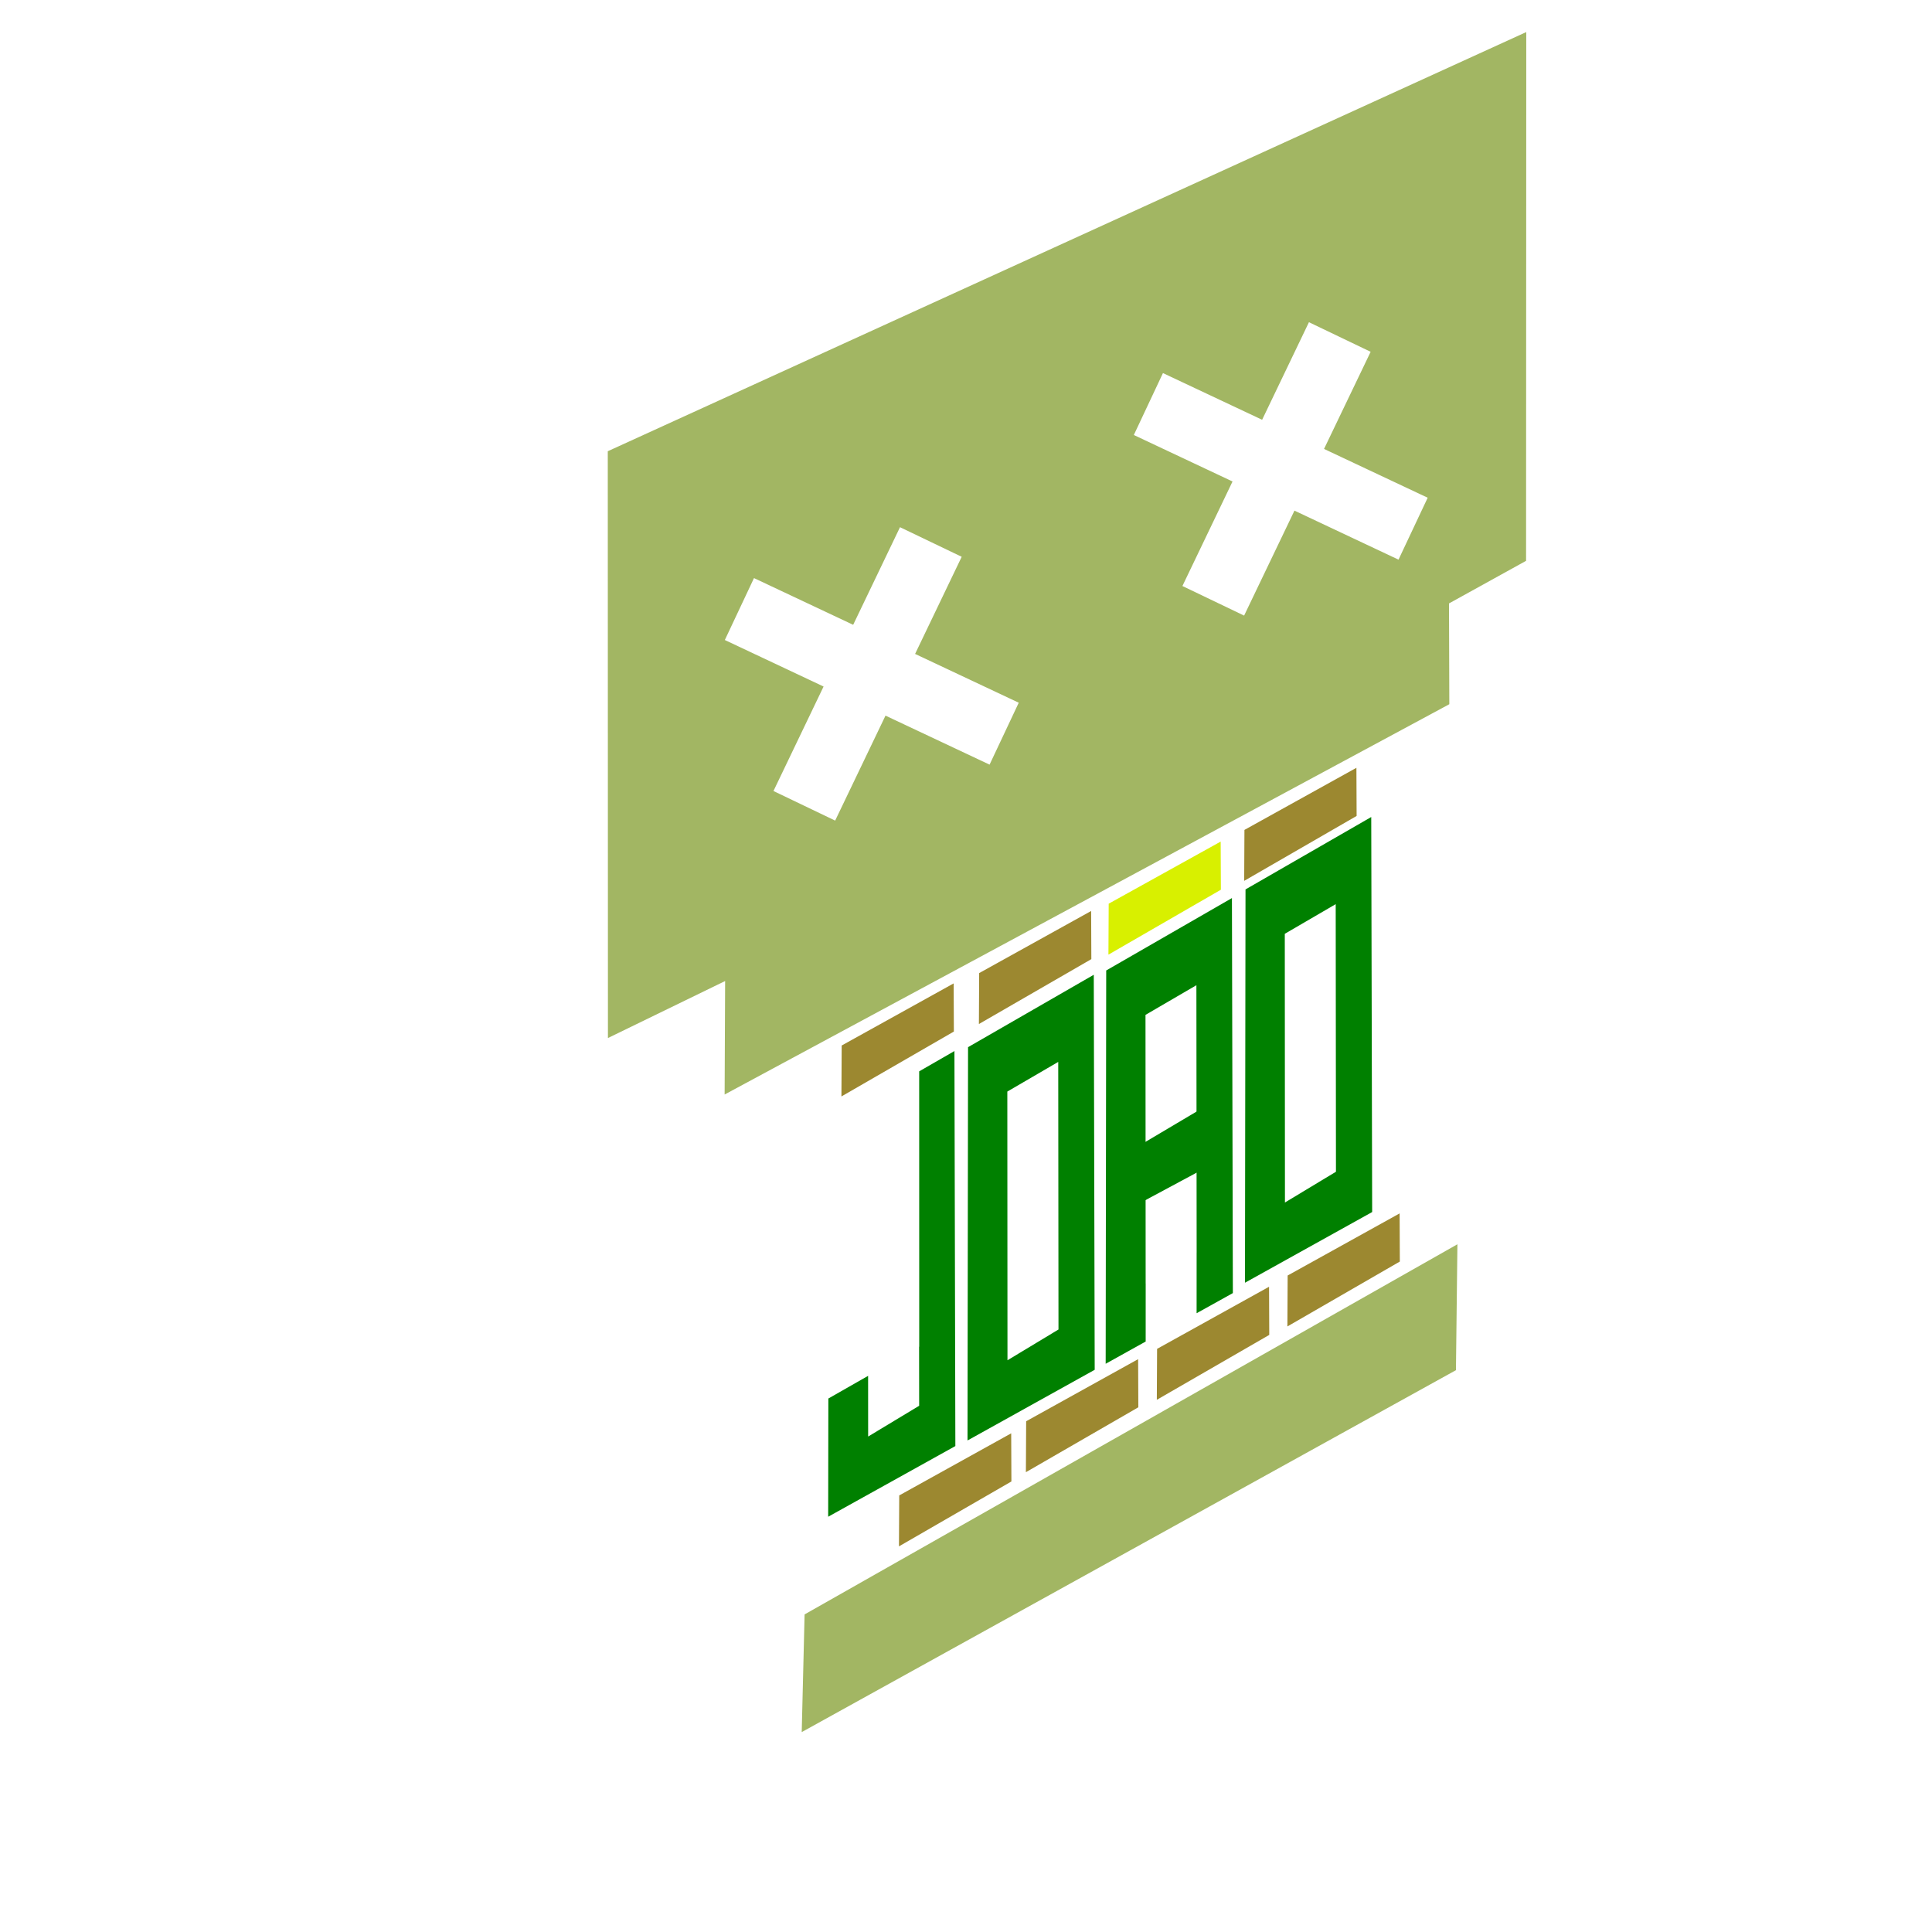
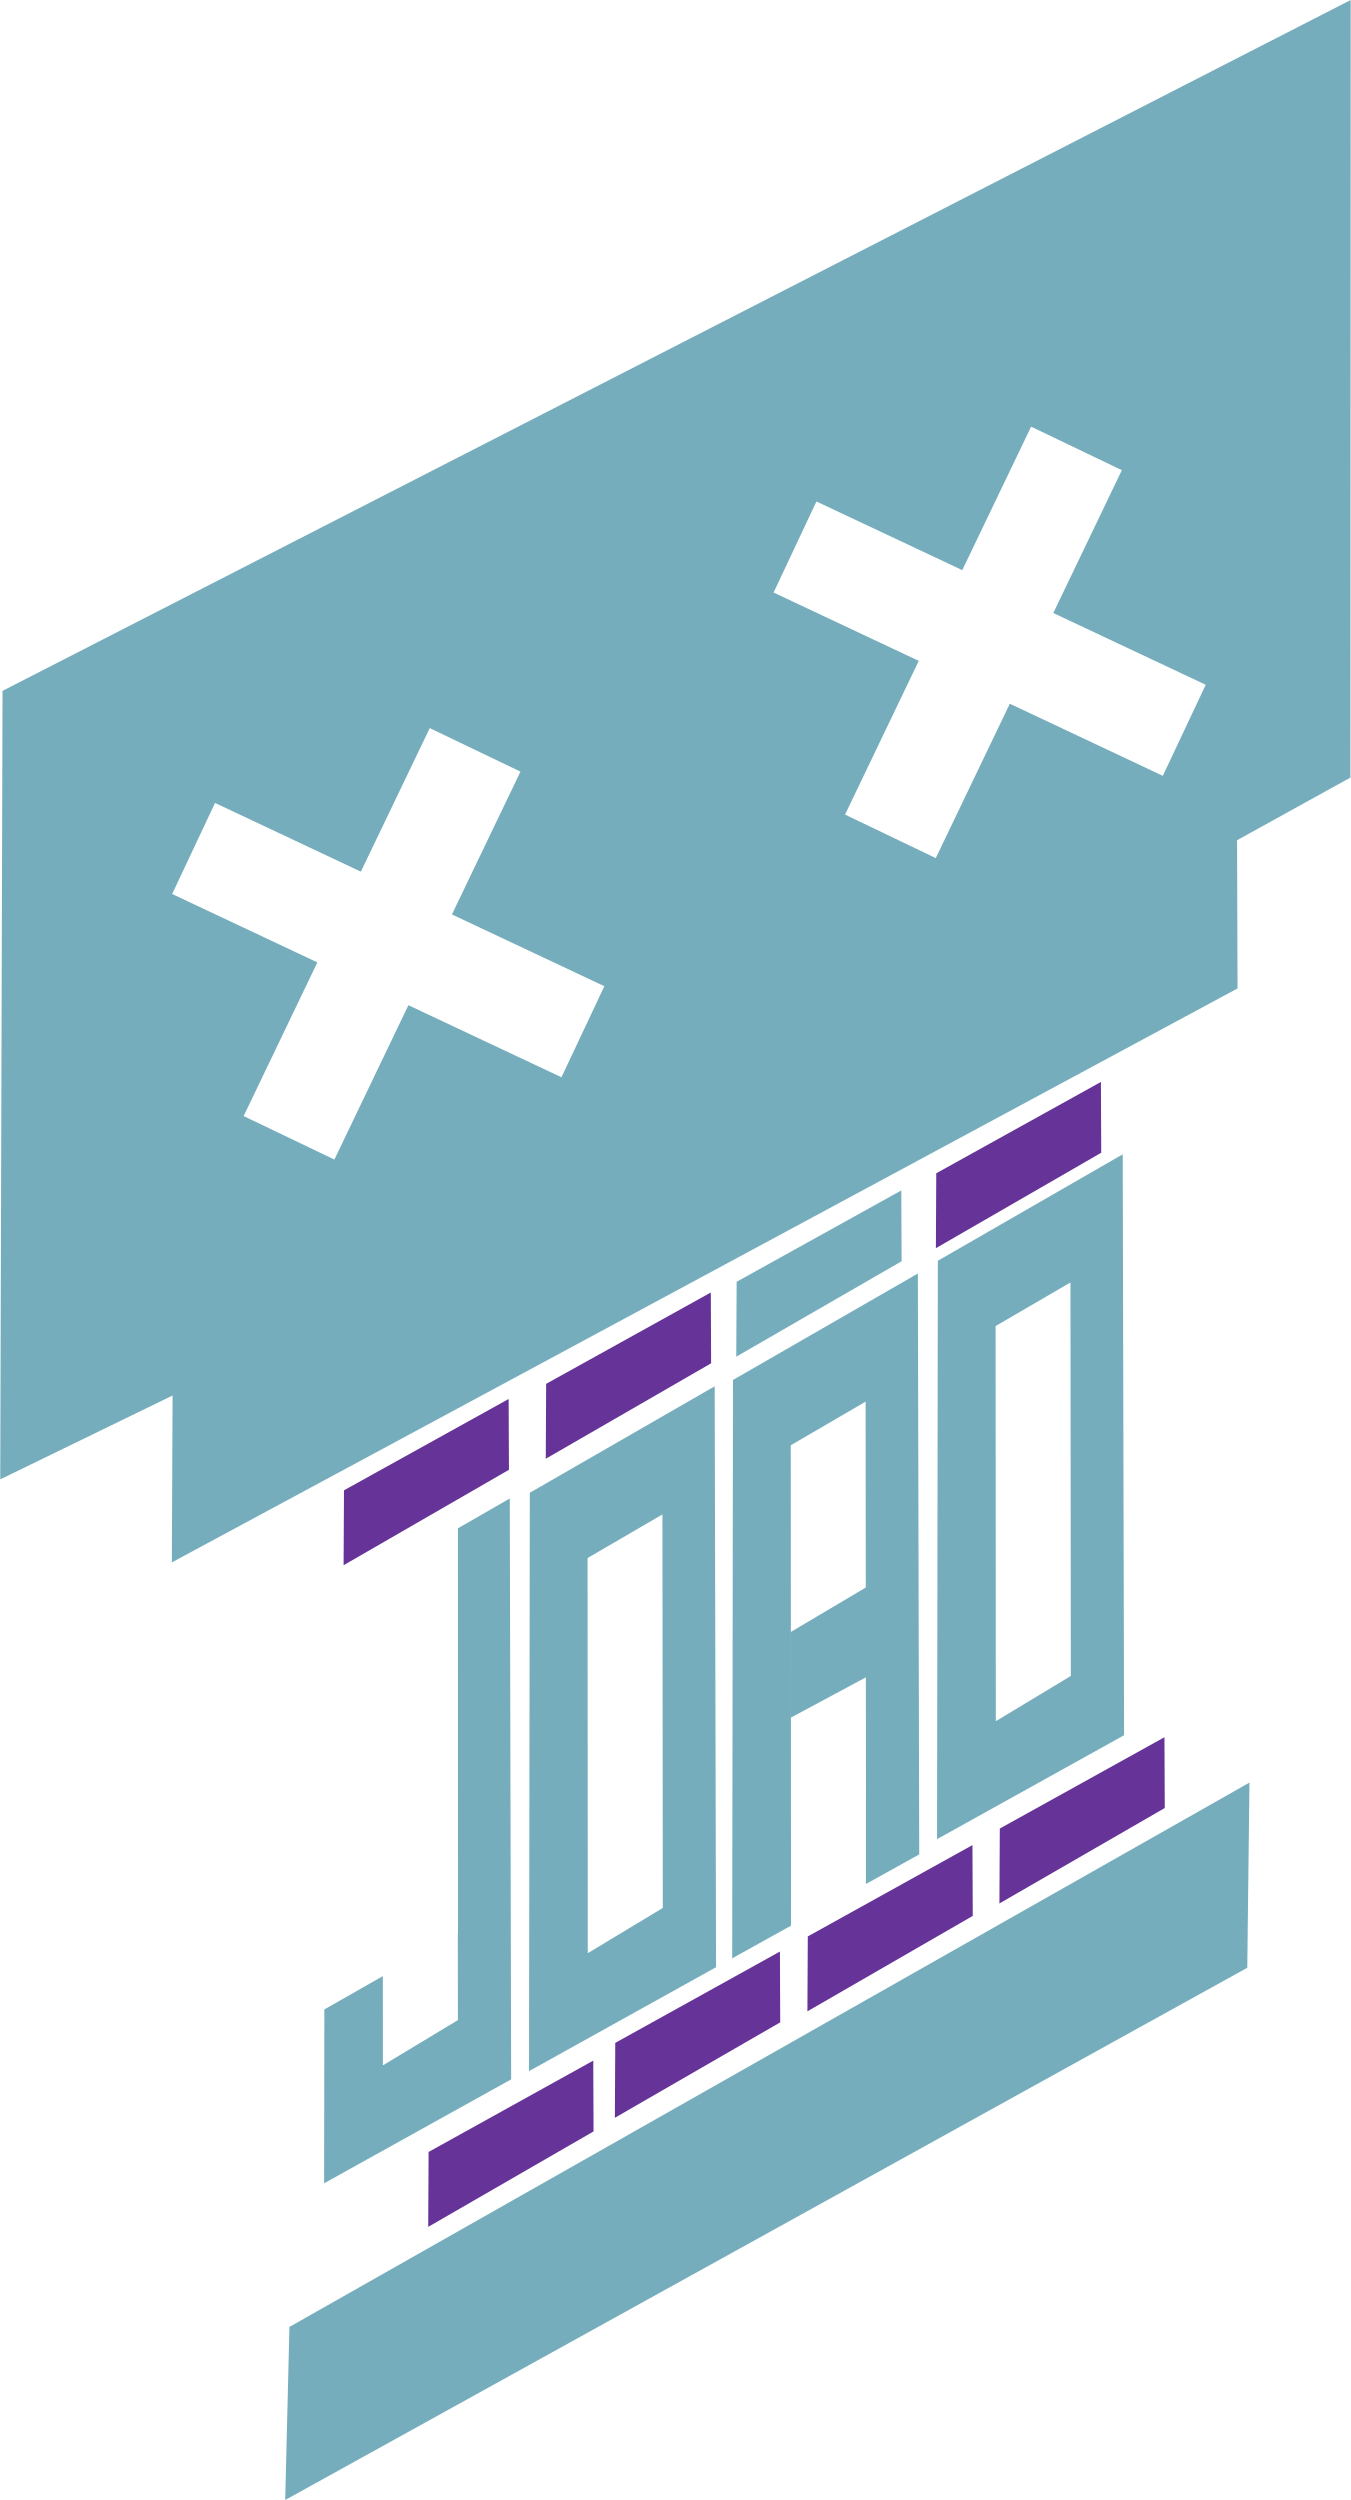
- <svg xmlns="http://www.w3.org/2000/svg" width="120" height="120" viewBox="0 0 120 120" version="1.1" id="svg1">
+ <svg xmlns="http://www.w3.org/2000/svg" width="57.049" height="105.592" viewBox="0 0 57.049 105.592" version="1.1" id="svg1">
  <defs id="defs1" />
-   <g id="layer1">
-     <g id="g12" transform="matrix(0.6758151,0,0,0.7334746,28.14603,25.23664)">
-       <path d="M 69.937,83.603" style="fill:#5acc5a;fill-opacity:1" id="path1-6" />
-       <path style="fill:#d8f000;fill-opacity:1" d="m 60.249,42.119 -0.024,4.314 10.334,-5.496 -0.019,-4.077 z" id="path4-2-7" />
-       <path style="fill:#9c8830;fill-opacity:1" d="m 72.725,35.871 -0.024,4.314 10.334,-5.496 -0.019,-4.077 z" id="path4-2-7-1" />
-       <path style="fill:#9c8830;fill-opacity:1" d="m 48.344,47.996 -0.024,4.314 10.334,-5.496 -0.019,-4.077 z" id="path4-2-7-4" />
-       <path style="fill:#9c8830;fill-opacity:1" d="m 35.709,54.128 -0.024,4.314 10.334,-5.496 -0.019,-4.077 z" id="path4-2-7-4-5" />
-       <path style="fill:#9c8830;fill-opacity:1" d="m 40.997,92.228 -0.024,4.314 10.334,-5.496 -0.019,-4.077 z" id="path4-2-7-4-5-6" />
-       <path style="fill:#9c8830;fill-opacity:1" d="m 52.663,85.947 -0.024,4.314 10.334,-5.496 -0.019,-4.077 z" id="path4-2-7-4-5-6-3" />
-       <path style="fill:#9c8830;fill-opacity:1" d="m 64.696,79.817 -0.024,4.314 10.334,-5.496 -0.019,-4.077 z" id="path4-2-7-4-5-6-3-2" />
-       <path style="fill:#9c8830;fill-opacity:1" d="m 76.696,73.605 -0.024,4.314 10.334,-5.496 -0.019,-4.077 z" id="path4-2-7-4-5-6-3-2-4" />
-       <g id="g14" transform="translate(4.397228,-1.795827)">
-         <path d="m 54.48,49.934 -11.555,6.131 -0.049,33.305 11.689,-5.984 z m -3.266,7.379 0.023,22.66 -4.688,2.605 -0.014,-22.754 z" style="fill:#008000" id="path3" />
-         <path d="m 79.981,36.575 -11.555,6.131 -0.049,33.305 11.689,-5.984 z m -3.266,7.379 0.023,22.66 -4.688,2.605 -0.014,-22.754 z" style="fill:#008000" id="path3-2" />
-         <path d="M 67.178,43.439 55.623,49.57 55.574,82.875 59.25,80.992 l 0.002,-4.91 -0.004,0.002 -0.014,-22.754 4.678,-2.512 0.023,22.66 -0.002,0.002 -0.002,5.115 3.332,-1.705 z" style="fill:#008000" id="path5" />
-         <path style="fill:#008000;fill-opacity:1;stroke-width:1.025" d="m 59.212,64.095 0.002,4.931 4.895,-2.421 -0.004,-5.184 z" id="path4-2" />
-         <path d="m 41.674,56.393 -3.24,1.719 0.004,23.318 -0.012,0.006 0.006,4.996 -4.688,2.605 -0.004,-5.139 -3.654,1.92 -0.016,10.01 11.689,-5.984 z" style="fill:#008000" id="path12" />
+   <g id="layer1" transform="translate(-33.39258,-7.076172)">
+     <g id="g12" transform="matrix(0.6758151,0,0,0.7334746,28.14603,25.23664)" />
+     <g id="g1" transform="translate(-4.357422,5.083984)">
+       <path d="M 69.937,83.603" style="fill:#5acc5a;fill-opacity:1" id="path1-6" transform="matrix(0.6758151,0,0,0.7334746,28.14603,25.23664)" />
+       <path style="fill:#75adbc;fill-opacity:1" d="m 60.249,42.119 -0.024,4.314 10.334,-5.496 -0.019,-4.077 z" id="path4-2-7" transform="matrix(0.6758151,0,0,0.7334746,28.14603,25.23664)" />
+       <path style="fill:#663399;fill-opacity:1" d="m 72.725,35.871 -0.024,4.314 10.334,-5.496 -0.019,-4.077 z" id="path4-2-7-1" transform="matrix(0.6758151,0,0,0.7334746,28.14603,25.23664)" />
+       <path style="fill:#663399;fill-opacity:1" d="m 48.344,47.996 -0.024,4.314 10.334,-5.496 -0.019,-4.077 z" id="path4-2-7-4" transform="matrix(0.6758151,0,0,0.7334746,28.14603,25.23664)" />
+       <path style="fill:#663399;fill-opacity:1" d="m 35.709,54.128 -0.024,4.314 10.334,-5.496 -0.019,-4.077 z" id="path4-2-7-4-5" transform="matrix(0.6758151,0,0,0.7334746,28.14603,25.23664)" />
+       <path style="fill:#663399;fill-opacity:1" d="m 40.997,92.228 -0.024,4.314 10.334,-5.496 -0.019,-4.077 z" id="path4-2-7-4-5-6" transform="matrix(0.6758151,0,0,0.7334746,28.14603,25.23664)" />
+       <path style="fill:#663399;fill-opacity:1" d="m 52.663,85.947 -0.024,4.314 10.334,-5.496 -0.019,-4.077 z" id="path4-2-7-4-5-6-3" transform="matrix(0.6758151,0,0,0.7334746,28.14603,25.23664)" />
+       <path style="fill:#663399;fill-opacity:1" d="m 64.696,79.817 -0.024,4.314 10.334,-5.496 -0.019,-4.077 z" id="path4-2-7-4-5-6-3-2" transform="matrix(0.6758151,0,0,0.7334746,28.14603,25.23664)" />
+       <path style="fill:#663399;fill-opacity:1" d="m 76.696,73.605 -0.024,4.314 10.334,-5.496 -0.019,-4.077 z" id="path4-2-7-4-5-6-3-2-4" transform="matrix(0.6758151,0,0,0.7334746,28.14603,25.23664)" />
+       <g id="g14" transform="matrix(0.6758151,0,0,0.7334746,31.11774,23.91945)">
+         <path d="m 54.48,49.934 -11.555,6.131 -0.049,33.305 11.689,-5.984 z m -3.266,7.379 0.023,22.66 -4.688,2.605 -0.014,-22.754 z" style="fill:#75adbc;fill-opacity:1" id="path3" />
+         <path d="m 79.981,36.575 -11.555,6.131 -0.049,33.305 11.689,-5.984 z m -3.266,7.379 0.023,22.66 -4.688,2.605 -0.014,-22.754 z" style="fill:#75adbc;fill-opacity:1" id="path3-2" />
+         <path d="M 67.178,43.439 55.623,49.57 55.574,82.875 59.25,80.992 l 0.002,-4.91 -0.004,0.002 -0.014,-22.754 4.678,-2.512 0.023,22.66 -0.002,0.002 -0.002,5.115 3.332,-1.705 z" style="fill:#75adbc;fill-opacity:1" id="path5" />
+         <path style="fill:#75adbc;fill-opacity:1;stroke-width:1.025" d="m 59.212,64.095 0.002,4.931 4.895,-2.421 -0.004,-5.184 z" id="path4-2" />
+         <path d="m 41.674,56.393 -3.24,1.719 0.004,23.318 -0.012,0.006 0.006,4.996 -4.688,2.605 -0.004,-5.139 -3.654,1.92 -0.016,10.01 11.689,-5.984 z" style="fill:#75adbc;fill-opacity:1" id="path12" />
      </g>
+       <path d="M 94.799,1.992 37.857,31.172 37.76,64.475 45.039,60.934 45.008,67.982 90.02,43.74 90,37.48 94.787,34.834 Z m -13.498,18.021 3.832,1.838 -2.895,6.033 6.438,3.031 -1.812,3.846 -6.463,-3.045 -3.127,6.52 -3.832,-1.838 3.113,-6.492 -6.131,-2.887 1.809,-3.846 6.16,2.9 z m -25.4,12.732 3.832,1.838 -2.895,6.033 6.438,3.031 -1.812,3.846 L 55,44.449 l -3.127,6.52 -3.832,-1.838 3.113,-6.49 -6.133,-2.889 1.811,-3.846 6.16,2.902 z" style="fill:#75adbc;fill-opacity:1" id="path21" />
+       <path style="fill:#75adbc;fill-opacity:1" d="m 49.975,100.274 40.548,-22.991 -0.092,7.821 -40.635,22.48 z" id="path14" />
    </g>
-     <path d="M 94.799,1.992 37.75,28.027 l 0.01,36.447 7.279,-3.541 -0.031,7.049 L 90.02,43.74 90,37.48 94.787,34.834 Z m -13.498,18.021 3.832,1.838 -2.895,6.033 6.438,3.031 -1.812,3.846 -6.463,-3.045 -3.127,6.52 -3.832,-1.838 3.113,-6.492 -6.131,-2.887 1.809,-3.846 6.16,2.9 z m -25.4,12.732 3.832,1.838 -2.895,6.033 6.438,3.031 -1.812,3.846 L 55,44.449 l -3.127,6.52 -3.832,-1.838 3.113,-6.49 -6.133,-2.889 1.811,-3.846 6.16,2.902 z" style="fill:#a2b663;fill-opacity:1" id="path21" />
-     <path style="fill:#a2b663;fill-opacity:1" d="m 49.975,100.274 40.548,-22.991 -0.092,7.821 -40.635,22.48 z" id="path14" />
  </g>
</svg>
